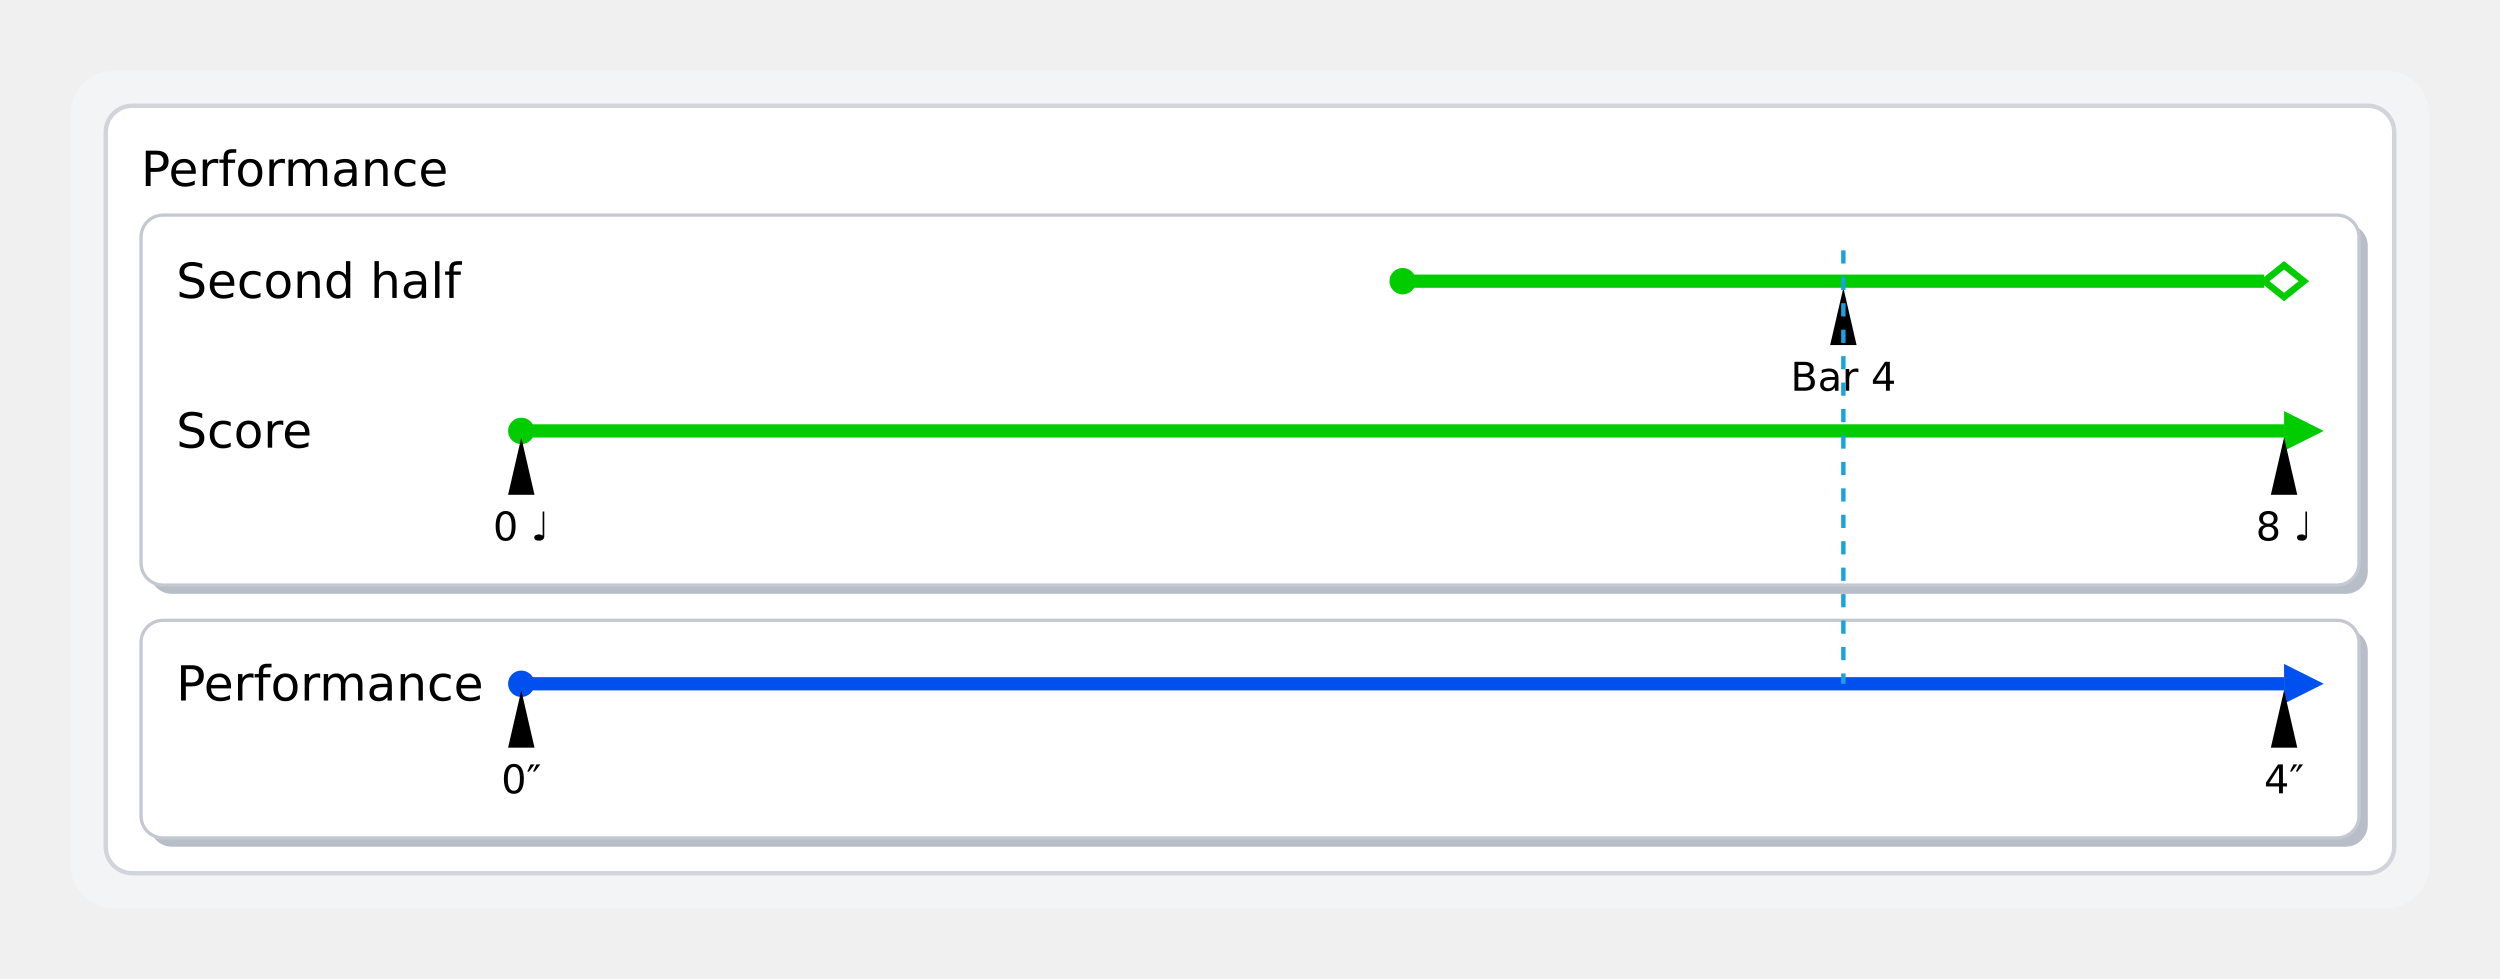
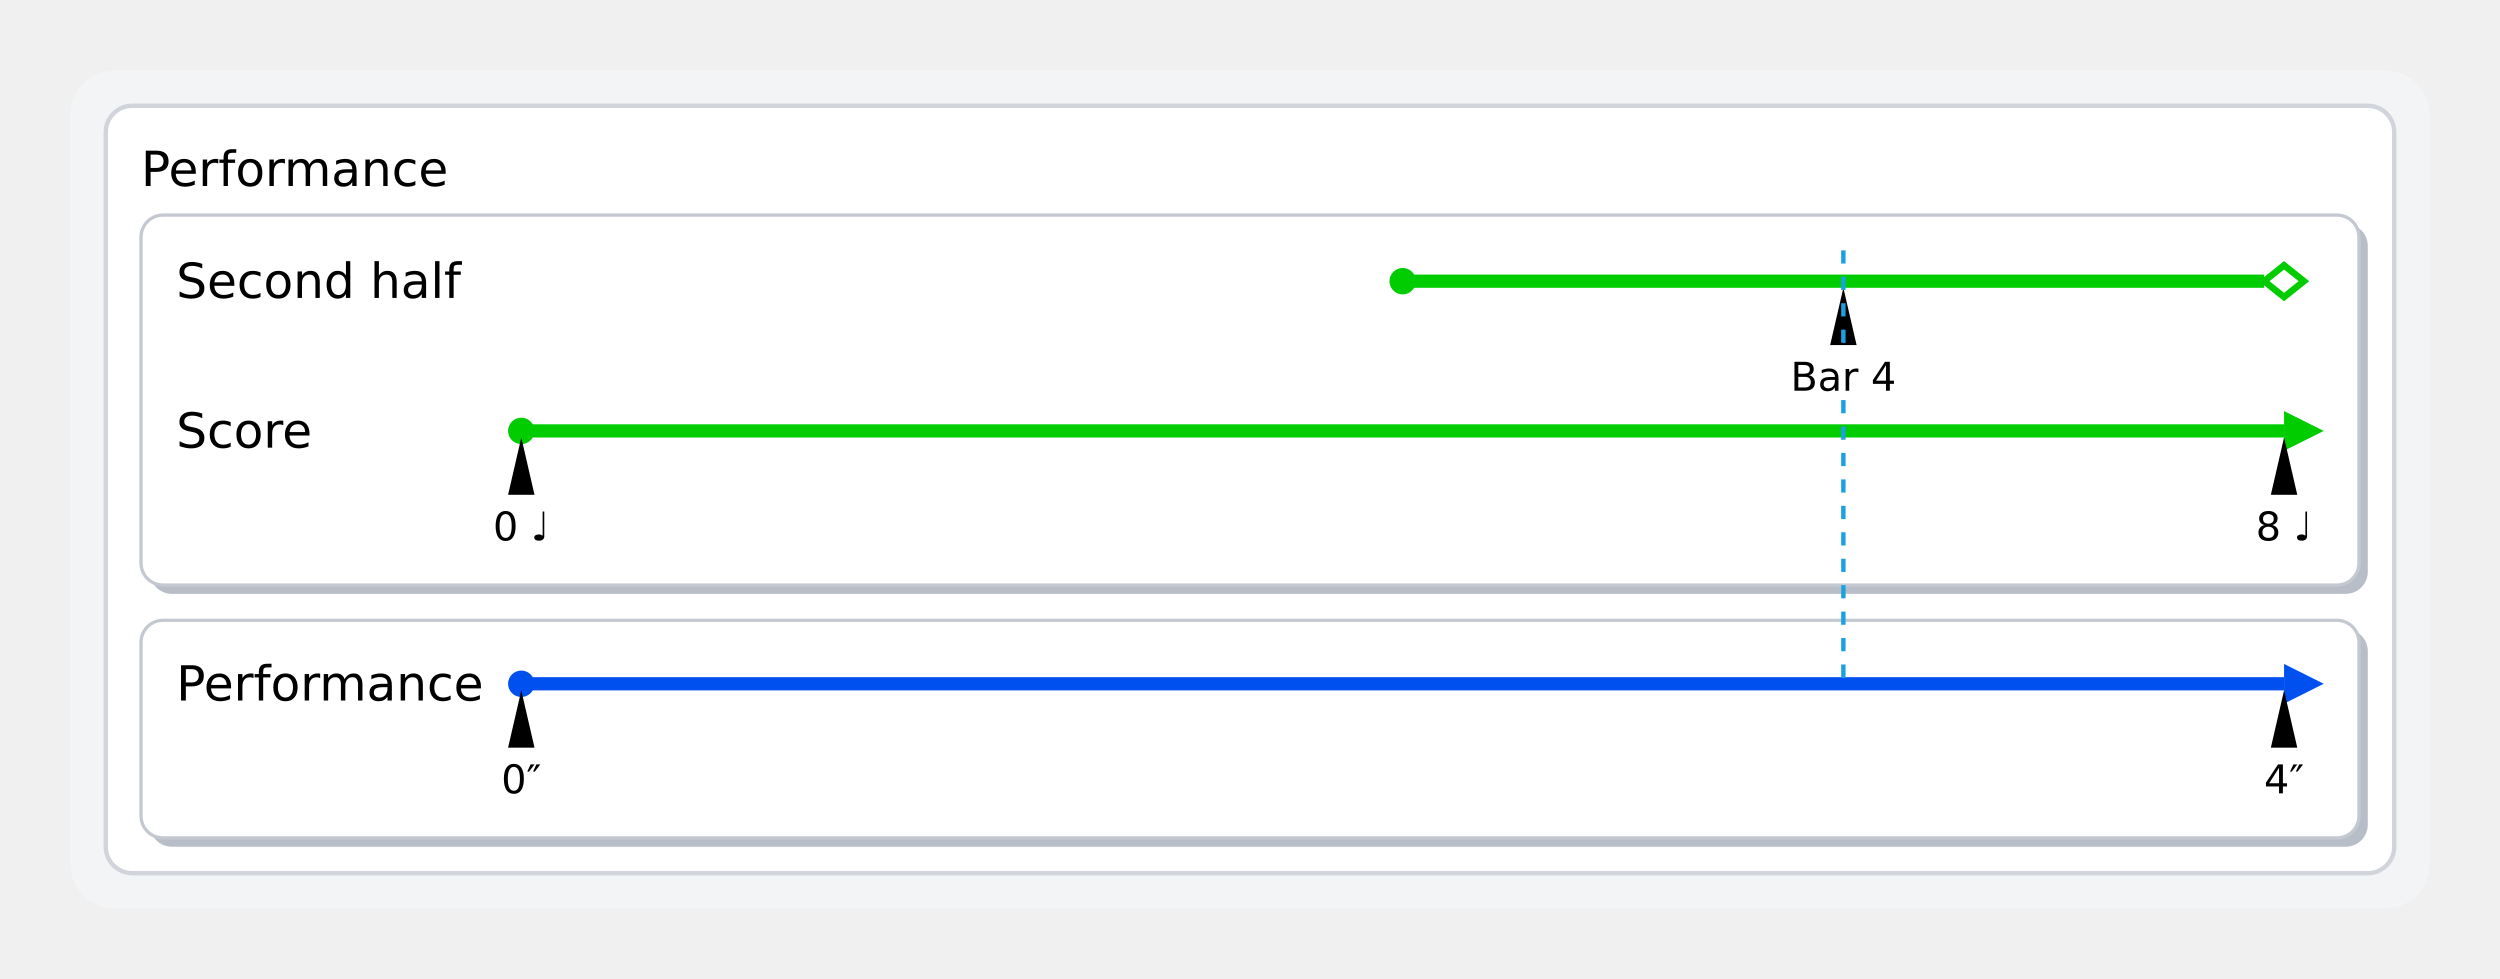
<svg xmlns="http://www.w3.org/2000/svg" width="567.292" height="222.137" viewBox="0 0 567.292 222.137" font-family="DejaVu Sans, Noto Music" text-rendering="geometricPrecision" style="font-kerning:none;font-variant-ligatures:none">
  <g transform="translate(16 16)">
    <rect x="0" y="0" width="535.292" height="190.137" rx="10" fill="#F3F4F6" />
    <rect data-id="group_1" x="8" y="8" width="519.292" height="174.137" rx="6" fill="#FFFFFF" stroke="#D1D5DB" stroke-width="1" />
    <text data-id="group_1" data-part="name" x="16" y="26.21" text-anchor="start" font-size="11" fill="#000000">Performance</text>
    <rect data-id="score" data-part="card" x="18" y="34.805" width="503.291" height="83.953" rx="5" fill="#B8BEC8" />
    <rect data-id="score" data-part="card" x="16" y="32.805" width="503.291" height="83.953" rx="5" fill="#FFFFFF" stroke="#C4C9D1" stroke-width="0.75" />
    <line data-id="score" x1="102.291" y1="81.781" x2="502.291" y2="81.781" stroke="#00CC00" stroke-width="3" />
    <circle data-id="score" cx="102.291" cy="81.781" r="3" fill="#00CC00" />
    <polygon data-id="score" points="511.291,81.781 502.291,77.281 502.291,86.281" fill="#00CC00" />
    <line data-id="second-half" x1="302.291" y1="47.805" x2="497.791" y2="47.805" stroke="#00CC00" stroke-width="3" />
    <circle data-id="second-half" cx="302.291" cy="47.805" r="3" fill="#00CC00" />
    <polygon data-id="second-half" points="497.791,47.805 502.291,44.205 506.791,47.805 502.291,51.405" fill="none" stroke="#00CC00" stroke-width="1.5" />
    <polygon data-id="timestamp_4" points="102.291,83.281 99.291,96.281 105.291,96.281" fill="#000000" />
    <polygon data-id="timestamp_5" points="502.291,83.281 499.291,96.281 505.291,96.281" fill="#000000" />
    <polygon data-id="timestamp_1" points="402.291,49.305 399.291,62.305 405.291,62.305" fill="#000000" />
    <text data-id="second-half" data-part="name" x="24" y="51.613" text-anchor="start" font-size="11" fill="#000000">Second half</text>
    <text data-id="score" data-part="name" x="24" y="85.589" text-anchor="start" font-size="11" fill="#000000">Score</text>
    <text data-id="timestamp_4" data-part="coordinate" x="102.291" y="106.635" text-anchor="middle" font-size="9" fill="#000000">0 ♩</text>
    <text data-id="timestamp_5" data-part="coordinate" x="502.291" y="106.635" text-anchor="middle" font-size="9" fill="#000000">8 ♩</text>
    <text data-id="timestamp_1" data-part="name" x="402.291" y="72.659" text-anchor="middle" font-size="9" fill="#000000">Bar 4</text>
    <rect data-id="performance" data-part="card" x="18" y="126.758" width="503.291" height="49.379" rx="5" fill="#B8BEC8" />
    <rect data-id="performance" data-part="card" x="16" y="124.758" width="503.291" height="49.379" rx="5" fill="#FFFFFF" stroke="#C4C9D1" stroke-width="0.75" />
    <line data-id="performance" x1="102.291" y1="139.16" x2="502.291" y2="139.16" stroke="#0050EF" stroke-width="3" />
    <circle data-id="performance" cx="102.291" cy="139.16" r="3" fill="#0050EF" />
    <polygon data-id="performance" points="511.291,139.16 502.291,134.66 502.291,143.66" fill="#0050EF" />
    <polygon data-id="timestamp_2" points="102.291,140.66 99.291,153.66 105.291,153.66" fill="#000000" />
    <polygon data-id="timestamp_3" points="502.291,140.66 499.291,153.66 505.291,153.66" fill="#000000" />
    <text data-id="performance" data-part="name" x="24" y="142.968" text-anchor="start" font-size="11" fill="#000000">Performance</text>
    <text data-id="timestamp_2" data-part="coordinate" x="102.291" y="164.014" text-anchor="middle" font-size="9" fill="#000000">0″</text>
    <text data-id="timestamp_3" data-part="coordinate" x="502.291" y="164.014" text-anchor="middle" font-size="9" fill="#000000">4″</text>
-     <line data-id="timestamp_1" data-part="line" x1="402.291" y1="40.805" x2="402.291" y2="139.16" stroke="#1BA1E2" stroke-width="1" stroke-dasharray="3 3" />
+     <line data-id="timestamp_1" data-part="line" x1="402.291" y1="40.805" x2="402.291" y2="64.305" stroke="#1BA1E2" stroke-width="1" stroke-dasharray="3 3" />
+     <line data-id="timestamp_1" data-part="line" x1="402.291" y1="74.781" x2="402.291" y2="139.16" stroke="#1BA1E2" stroke-width="1" stroke-dasharray="3 3" />
  </g>
</svg>
